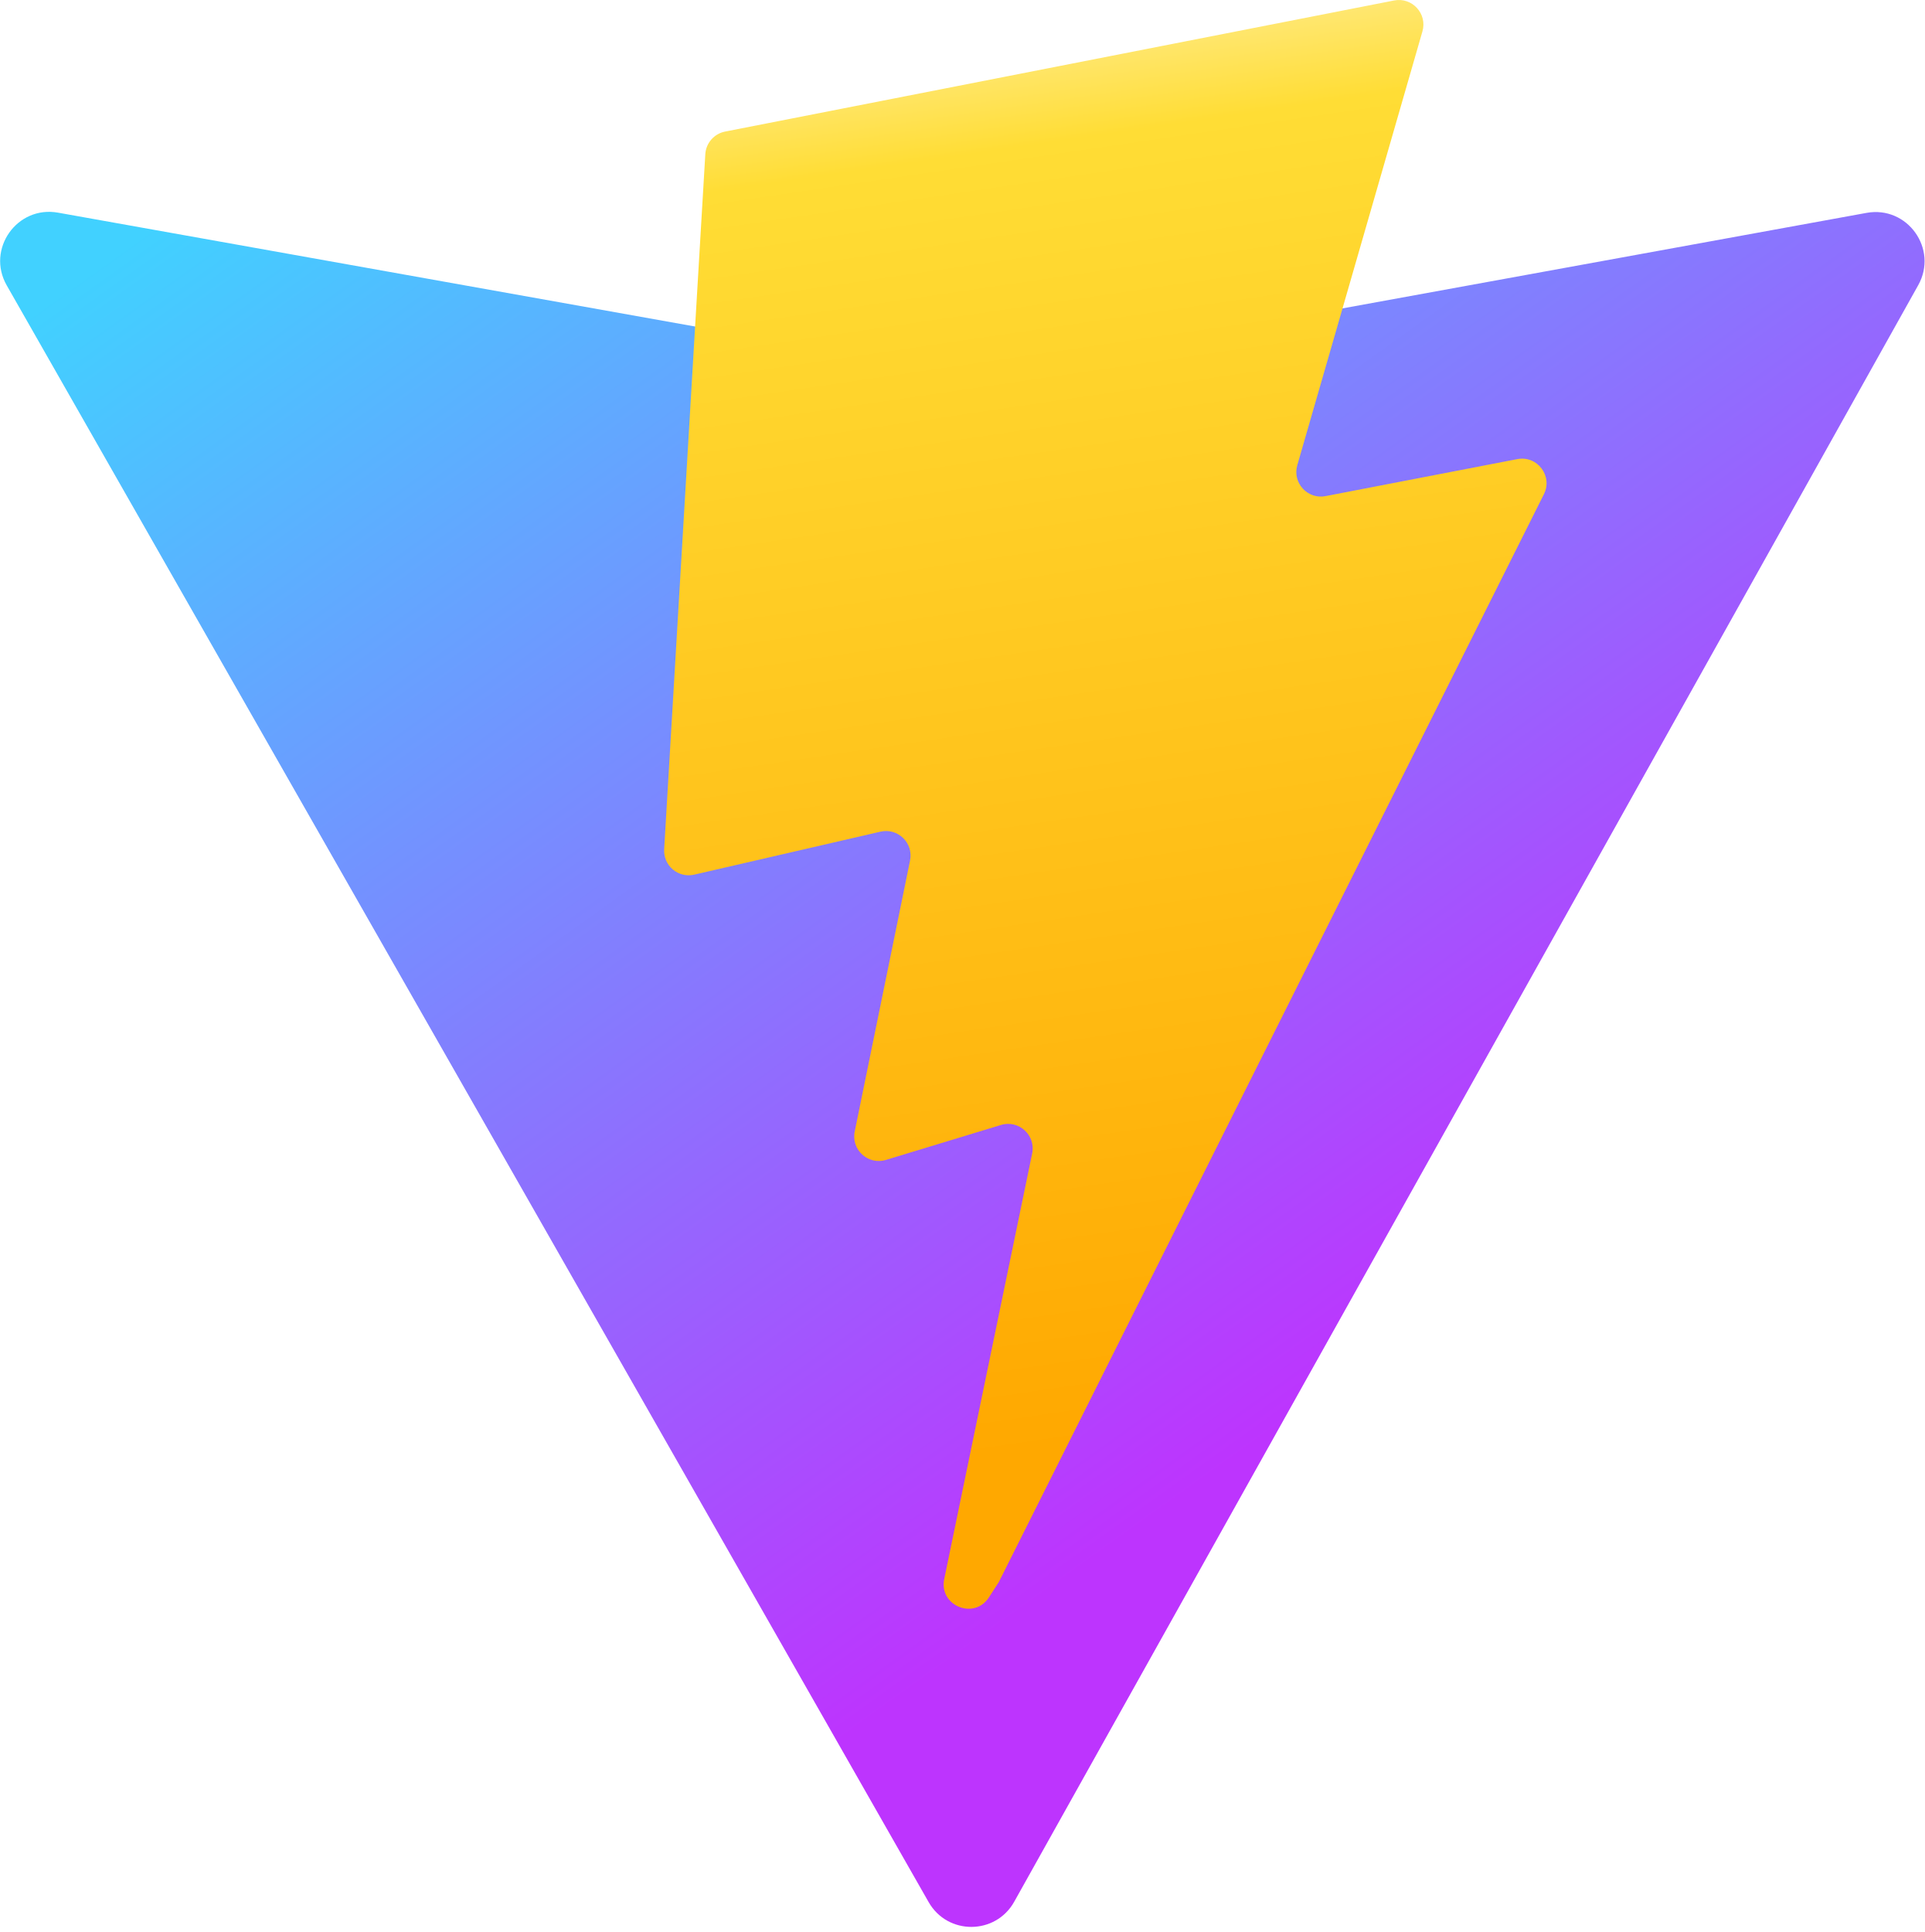
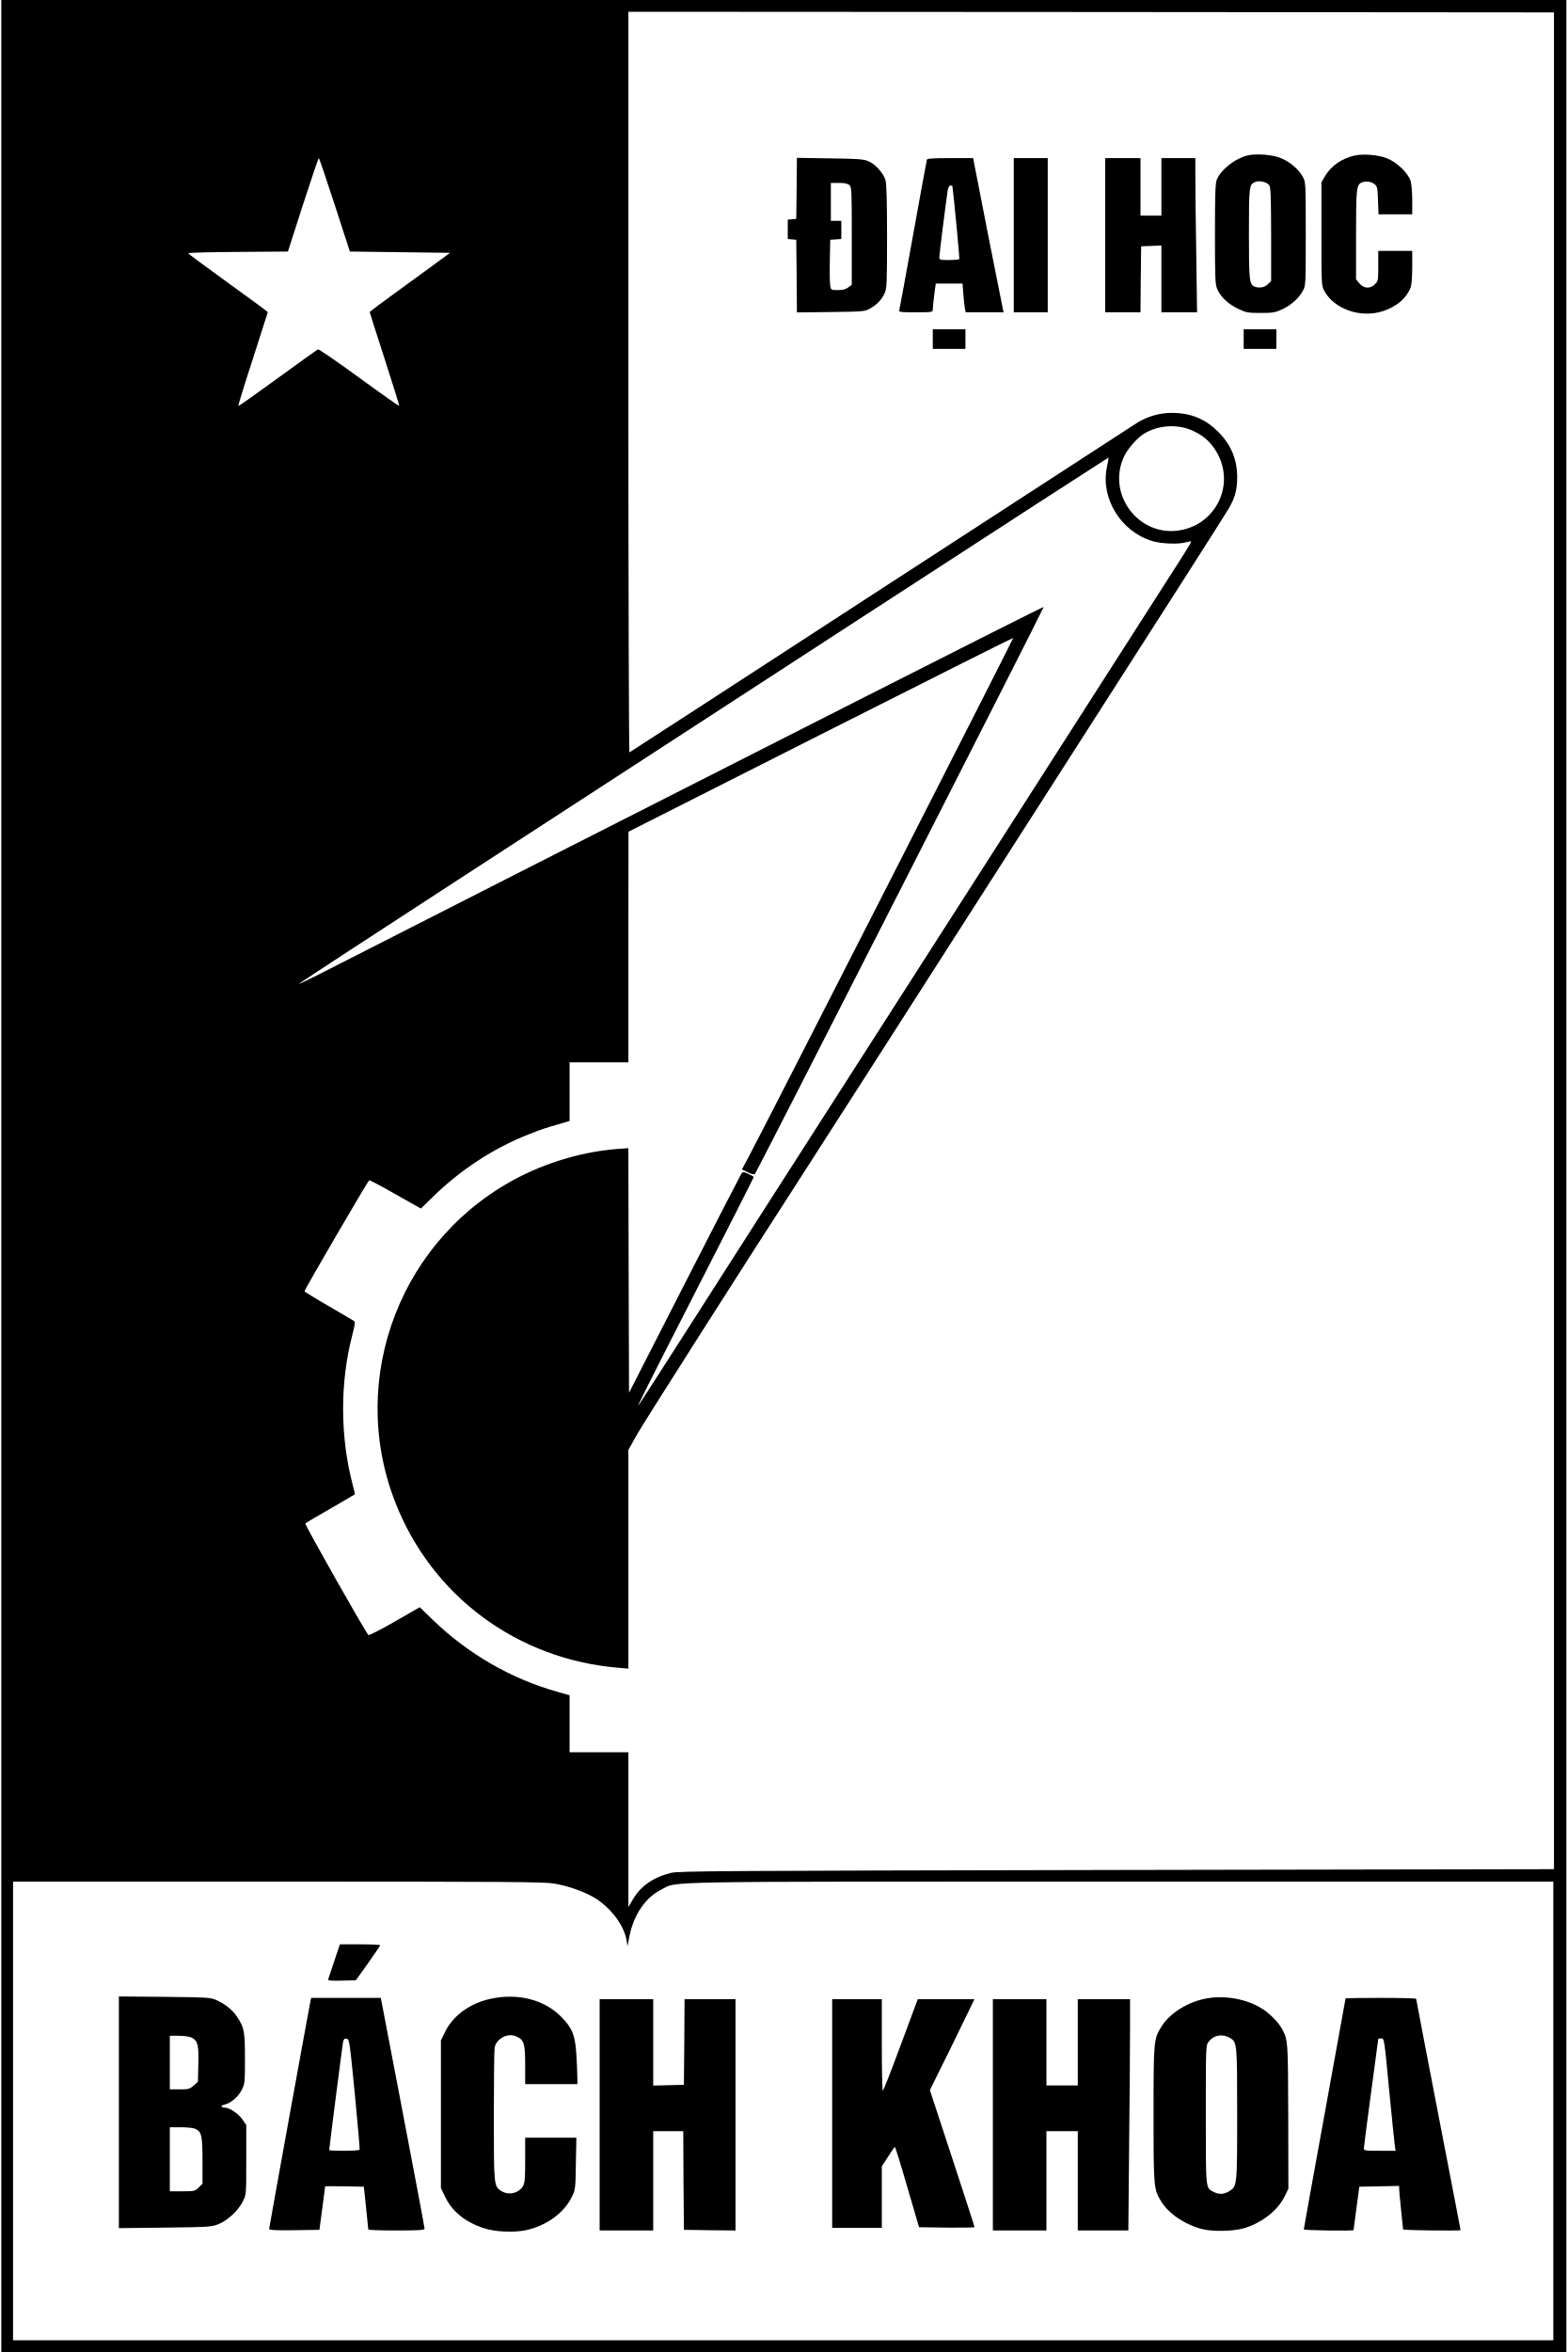
- <svg xmlns="http://www.w3.org/2000/svg" aria-hidden="true" role="img" class="iconify iconify--logos" width="31.88" height="32" preserveAspectRatio="xMidYMid meet" viewBox="0 0 256 257">
-   <defs>
-     <linearGradient id="IconifyId1813088fe1fbc01fb466" x1="-.828%" x2="57.636%" y1="7.652%" y2="78.411%">
-       <stop offset="0%" stop-color="#41D1FF" />
-       <stop offset="100%" stop-color="#BD34FE" />
-     </linearGradient>
-     <linearGradient id="IconifyId1813088fe1fbc01fb467" x1="43.376%" x2="50.316%" y1="2.242%" y2="89.03%">
-       <stop offset="0%" stop-color="#FFEA83" />
-       <stop offset="8.333%" stop-color="#FFDD35" />
-       <stop offset="100%" stop-color="#FFA800" />
-     </linearGradient>
-   </defs>
-   <path fill="url(#IconifyId1813088fe1fbc01fb466)" d="M255.153 37.938L134.897 252.976c-2.483 4.44-8.862 4.466-11.382.048L.875 37.958c-2.746-4.814 1.371-10.646 6.827-9.67l120.385 21.517a6.537 6.537 0 0 0 2.322-.004l117.867-21.483c5.438-.991 9.574 4.796 6.877 9.62Z" />
-   <path fill="url(#IconifyId1813088fe1fbc01fb467)" d="M185.432.063L96.44 17.501a3.268 3.268 0 0 0-2.634 3.014l-5.474 92.456a3.268 3.268 0 0 0 3.997 3.378l24.777-5.718c2.318-.535 4.413 1.507 3.936 3.838l-7.361 36.047c-.495 2.426 1.782 4.5 4.151 3.78l15.304-4.649c2.372-.72 4.652 1.36 4.15 3.788l-11.698 56.621c-.732 3.542 3.979 5.473 5.943 2.437l1.313-2.028l72.516-144.72c1.215-2.423-.88-5.186-3.54-4.672l-25.505 4.922c-2.396.462-4.435-1.77-3.759-4.114l16.646-57.705c.677-2.35-1.37-4.583-3.769-4.113Z" />
+ <svg xmlns="http://www.w3.org/2000/svg" version="1.0" width="1200pt" height="1800pt" viewBox="0 0 1200 1800" preserveAspectRatio="xMidYMid meet">
+   <g transform="translate(0,1800) scale(0.1,-0.1)" fill="#000000" stroke="none">
+     <path d="M10 9000 l0 -9000 5990 0 5990 0 0 9000 0 9000 -5990 0 -5990 0 0 -9000z m11885 1800 l0 -7105 -3345 -6 c-3041 -6 -3351 -8 -3413 -22 -138 -34 -235 -102 -296 -209 l-31 -53 0 593 0 592 -225 0 -225 0 0 218 0 218 -95 27 c-350 98 -681 289 -950 548 l-102 99 -193 -111 c-106 -61 -196 -107 -200 -102 -25 26 -490 847 -483 854 4 4 91 56 193 114 102 59 186 108 187 109 1 1 -7 35 -18 76 -96 366 -97 781 -2 1144 21 82 23 100 12 107 -8 5 -96 57 -196 115 -101 58 -183 109 -182 112 1 15 486 846 495 849 5 2 96 -46 202 -107 l194 -109 91 89 c213 208 467 374 732 478 103 41 120 46 243 82 l72 21 0 224 0 225 225 0 225 0 0 883 1 882 1470 743 c809 409 1473 742 1475 740 3 -4 -1912 -3761 -2022 -3965 l-55 -103 46 -22 c28 -14 48 -18 54 -12 14 15 2214 4334 2210 4339 -3 2 -637 -317 -1409 -709 -1531 -776 -3748 -1903 -4090 -2078 -118 -61 -208 -104 -200 -96 8 8 580 382 1270 830 690 449 2080 1352 3089 2007 1008 655 1835 1190 1836 1189 2 -2 -4 -37 -13 -78 -47 -235 108 -487 346 -560 70 -22 203 -27 261 -10 19 5 36 8 39 6 2 -3 -28 -53 -66 -113 -138 -217 -2970 -4637 -3167 -4943 -111 -173 -379 -592 -595 -930 -216 -338 -397 -619 -402 -625 -14 -14 46 105 488 971 217 424 394 773 394 776 0 3 -19 13 -41 24 -40 18 -42 18 -55 0 -7 -11 -204 -392 -436 -847 l-423 -828 -3 936 -2 936 -83 -6 c-246 -19 -504 -91 -732 -204 -921 -458 -1343 -1545 -969 -2501 280 -718 936 -1203 1712 -1266 l72 -6 0 837 0 837 71 126 c57 99 796 1260 1216 1910 41 63 302 471 581 905 278 435 996 1555 1595 2490 600 935 1110 1733 1133 1774 48 83 64 142 64 239 0 137 -47 249 -145 347 -100 100 -210 145 -356 145 -91 0 -180 -25 -259 -72 -30 -19 -916 -594 -1969 -1278 -1053 -685 -1918 -1246 -1923 -1248 -4 -2 -8 1272 -8 2832 l0 2836 3543 -2 3542 -3 0 -7105z m-9333 5633 l116 -358 384 -5 383 -5 -75 -55 c-41 -31 -180 -131 -307 -224 -128 -92 -233 -171 -233 -174 0 -4 52 -166 115 -361 63 -195 113 -356 111 -358 -2 -2 -140 95 -307 217 -166 121 -308 219 -315 216 -7 -3 -146 -102 -309 -221 -163 -119 -299 -215 -301 -212 -2 2 47 164 111 359 63 195 115 357 115 359 0 3 -137 104 -305 225 -167 120 -304 222 -305 226 0 4 172 9 382 10 l382 3 115 358 c64 196 118 357 121 357 4 0 58 -161 122 -357z m6572 -1731 c90 -42 149 -100 193 -188 120 -244 -29 -530 -299 -573 -312 -50 -557 275 -425 563 28 61 101 144 154 177 109 67 260 76 377 21z m-4891 -11117 c105 -18 227 -61 303 -106 127 -75 232 -213 250 -329 l7 -44 17 85 c33 159 124 290 244 349 130 64 -121 60 3514 60 l3312 0 0 -1755 0 -1755 -5895 0 -5895 0 0 1755 0 1755 2029 0 c1749 0 2040 -2 2114 -15z" />
+     <path d="M9547 16810 c-96 -25 -200 -107 -233 -185 -11 -28 -14 -108 -14 -417 0 -352 2 -386 19 -424 27 -59 84 -112 160 -148 61 -29 74 -31 171 -31 94 0 111 3 165 28 69 32 127 84 158 142 22 39 22 49 22 435 0 387 0 396 -22 436 -29 54 -93 111 -161 141 -61 29 -196 40 -265 23z m168 -227 c12 -15 14 -86 15 -376 l0 -358 -25 -24 c-24 -25 -65 -32 -100 -19 -42 16 -45 46 -45 406 0 370 1 378 53 397 29 11 86 -3 102 -26z" />
+     <path d="M10371 16810 c-98 -21 -182 -79 -229 -159 l-27 -46 0 -395 c0 -387 0 -396 22 -436 75 -141 283 -212 452 -154 105 35 179 100 210 183 6 16 11 84 11 153 l0 124 -130 0 -130 0 0 -115 c0 -110 -1 -117 -25 -140 -36 -37 -86 -34 -119 6 l-26 31 0 339 c0 356 3 387 45 403 31 12 73 6 96 -13 22 -18 24 -28 27 -125 l4 -106 129 0 129 0 0 106 c0 59 -5 125 -12 148 -18 61 -108 147 -183 175 -67 26 -177 35 -244 21z" />
+     <path d="M6098 16558 l-3 -233 -32 -3 -33 -3 0 -74 0 -74 33 -3 32 -3 3 -278 2 -278 258 3 c241 3 260 4 297 24 54 29 94 70 116 119 17 37 19 73 19 434 0 273 -4 406 -12 433 -16 53 -78 122 -130 144 -37 16 -78 19 -295 22 l-253 4 -2 -234z m404 25 c17 -15 18 -40 18 -389 l0 -373 -26 -20 c-20 -15 -41 -21 -80 -21 -52 0 -53 1 -59 33 -3 17 -5 104 -3 192 l3 160 43 3 42 3 0 70 0 69 -40 0 -40 0 0 145 0 145 62 0 c43 0 67 -5 80 -17z" />
+     <path d="M7095 16778 c-2 -7 -50 -265 -105 -573 -56 -308 -103 -568 -106 -577 -5 -17 6 -18 125 -18 128 0 131 1 131 22 0 12 5 61 11 110 l12 88 102 0 103 0 6 -82 c4 -46 9 -95 12 -110 l6 -28 145 0 145 0 -5 23 c-3 12 -51 254 -107 537 -55 283 -105 539 -111 568 l-10 52 -175 0 c-131 0 -176 -3 -179 -12z m195 -200 c12 -88 56 -555 53 -560 -2 -5 -38 -8 -79 -8 -68 0 -74 2 -74 21 0 21 55 457 65 517 4 19 12 32 20 32 8 0 15 -1 15 -2z" />
+     <path d="M7760 16200 l0 -590 130 0 130 0 0 590 0 590 -130 0 -130 0 0 -590z" />
+     <path d="M8460 16200 l0 -590 135 0 135 0 2 253 3 252 78 3 77 3 0 -256 0 -255 137 0 136 0 -6 437 c-4 240 -7 505 -7 590 l0 153 -130 0 -130 0 0 -220 0 -220 -80 0 -80 0 0 220 0 220 -135 0 -135 0 0 -590z" />
+     <path d="M7140 15405 l0 -75 125 0 125 0 0 75 0 75 -125 0 -125 0 0 -75z" />
+     <path d="M9520 15405 l0 -75 125 0 125 0 0 75 0 75 -125 0 -125 0 0 -75z" />
+     <path d="M2559 2993 c-23 -71 -44 -134 -47 -141 -3 -10 19 -12 104 -10 l108 3 93 130 c51 72 92 133 93 138 0 4 -69 7 -154 7 l-154 0 -43 -127z" />
+     <path d="M910 1835 l0 -887 353 4 c340 4 354 5 410 27 70 28 153 105 187 176 25 49 25 54 25 316 l0 266 -29 42 c-31 45 -99 91 -134 91 -32 0 -35 17 -4 23 46 9 108 62 133 114 23 45 24 58 24 238 0 210 -5 238 -61 321 -37 55 -94 100 -164 130 -41 17 -78 19 -392 22 l-348 3 0 -886z m559 570 c45 -23 53 -57 49 -205 l-3 -132 -33 -29 c-30 -27 -39 -29 -107 -29 l-75 0 0 205 0 205 70 0 c43 0 82 -6 99 -15z m26 -697 c48 -22 55 -51 55 -243 l0 -177 -29 -29 c-28 -28 -33 -29 -125 -29 l-96 0 0 245 0 245 85 0 c46 0 96 -5 110 -12z" />
+     <path d="M3755 2703 c-155 -33 -287 -128 -347 -251 l-33 -67 0 -565 0 -565 31 -65 c52 -109 143 -187 283 -238 89 -33 247 -41 345 -18 154 36 284 132 342 251 29 59 29 63 32 258 l4 197 -196 0 -196 0 0 -171 c0 -143 -3 -176 -17 -200 -34 -57 -115 -73 -172 -33 -50 35 -51 47 -51 572 0 269 3 504 6 521 15 72 103 117 169 85 57 -26 65 -55 65 -218 l0 -146 200 0 200 0 -1 63 c0 34 -4 114 -8 177 -10 139 -33 194 -120 280 -129 128 -329 178 -536 133z" />
+     <path d="M9231 2705 c-139 -26 -275 -111 -339 -212 -61 -97 -62 -105 -62 -673 0 -568 1 -576 62 -673 60 -94 186 -177 318 -208 76 -18 221 -15 300 5 141 38 269 135 324 248 l28 57 -1 555 c-2 581 -2 581 -46 666 -25 48 -93 119 -152 156 -116 75 -288 107 -432 79z m188 -304 c50 -32 51 -43 51 -581 0 -553 0 -552 -62 -590 -39 -24 -78 -26 -118 -5 -62 32 -60 8 -60 591 0 530 0 531 22 559 41 53 109 63 167 26z" />
+     <path d="M2376 2683 c-13 -63 -316 -1732 -316 -1742 0 -8 54 -11 193 -9 l192 3 22 165 c12 91 22 166 22 168 1 1 67 1 149 0 l147 -3 17 -160 c9 -88 17 -163 17 -167 1 -5 98 -8 216 -8 165 0 215 3 215 13 1 6 -75 407 -167 889 l-168 878 -267 0 -266 0 -6 -27z m340 -708 c22 -231 39 -423 37 -427 -5 -10 -233 -11 -233 -2 0 15 101 802 106 827 5 22 11 27 27 25 21 -3 23 -15 63 -423z" />
+     <path d="M10300 2707 c0 -2 -72 -399 -160 -882 -88 -483 -160 -882 -160 -887 0 -7 379 -13 381 -5 0 1 10 76 22 167 l22 165 153 3 152 3 0 -23 c0 -13 7 -86 15 -163 8 -77 15 -143 15 -147 0 -7 440 -12 440 -5 0 2 -76 399 -170 883 -93 483 -170 882 -170 887 0 4 -121 7 -270 7 -148 0 -270 -2 -270 -3z m333 -699 c21 -216 41 -410 44 -430 l6 -38 -122 0 c-114 0 -121 1 -121 20 0 11 25 202 55 425 30 224 55 408 55 411 0 2 10 4 23 4 23 0 23 -1 60 -392z" />
+     <path d="M4590 1815 l0 -885 205 0 205 0 0 380 0 380 115 0 115 0 2 -377 3 -378 198 -3 197 -2 0 885 0 885 -195 0 -195 0 -2 -327 -3 -328 -117 -3 -118 -3 0 331 0 330 -205 0 -205 0 0 -885z" />
+     <path d="M6370 1825 l0 -875 190 0 190 0 0 235 0 236 48 74 c26 41 49 75 52 75 3 0 46 -138 95 -308 l90 -307 213 -3 c116 -1 212 0 212 4 0 3 -77 241 -171 527 l-171 521 67 136 c38 74 114 231 171 348 l103 212 -217 0 -217 0 -130 -350 c-71 -192 -133 -350 -137 -350 -5 0 -8 158 -8 350 l0 350 -190 0 -190 0 0 -875z" />
+     <path d="M7600 1815 l0 -885 205 0 205 0 0 380 0 380 120 0 120 0 0 -380 0 -380 193 0 194 0 6 647 c4 355 7 754 7 885 l0 238 -200 0 -200 0 0 -330 0 -330 -120 0 -120 0 0 330 0 330 -205 0 -205 0 0 -885z" />
+   </g>
</svg>
